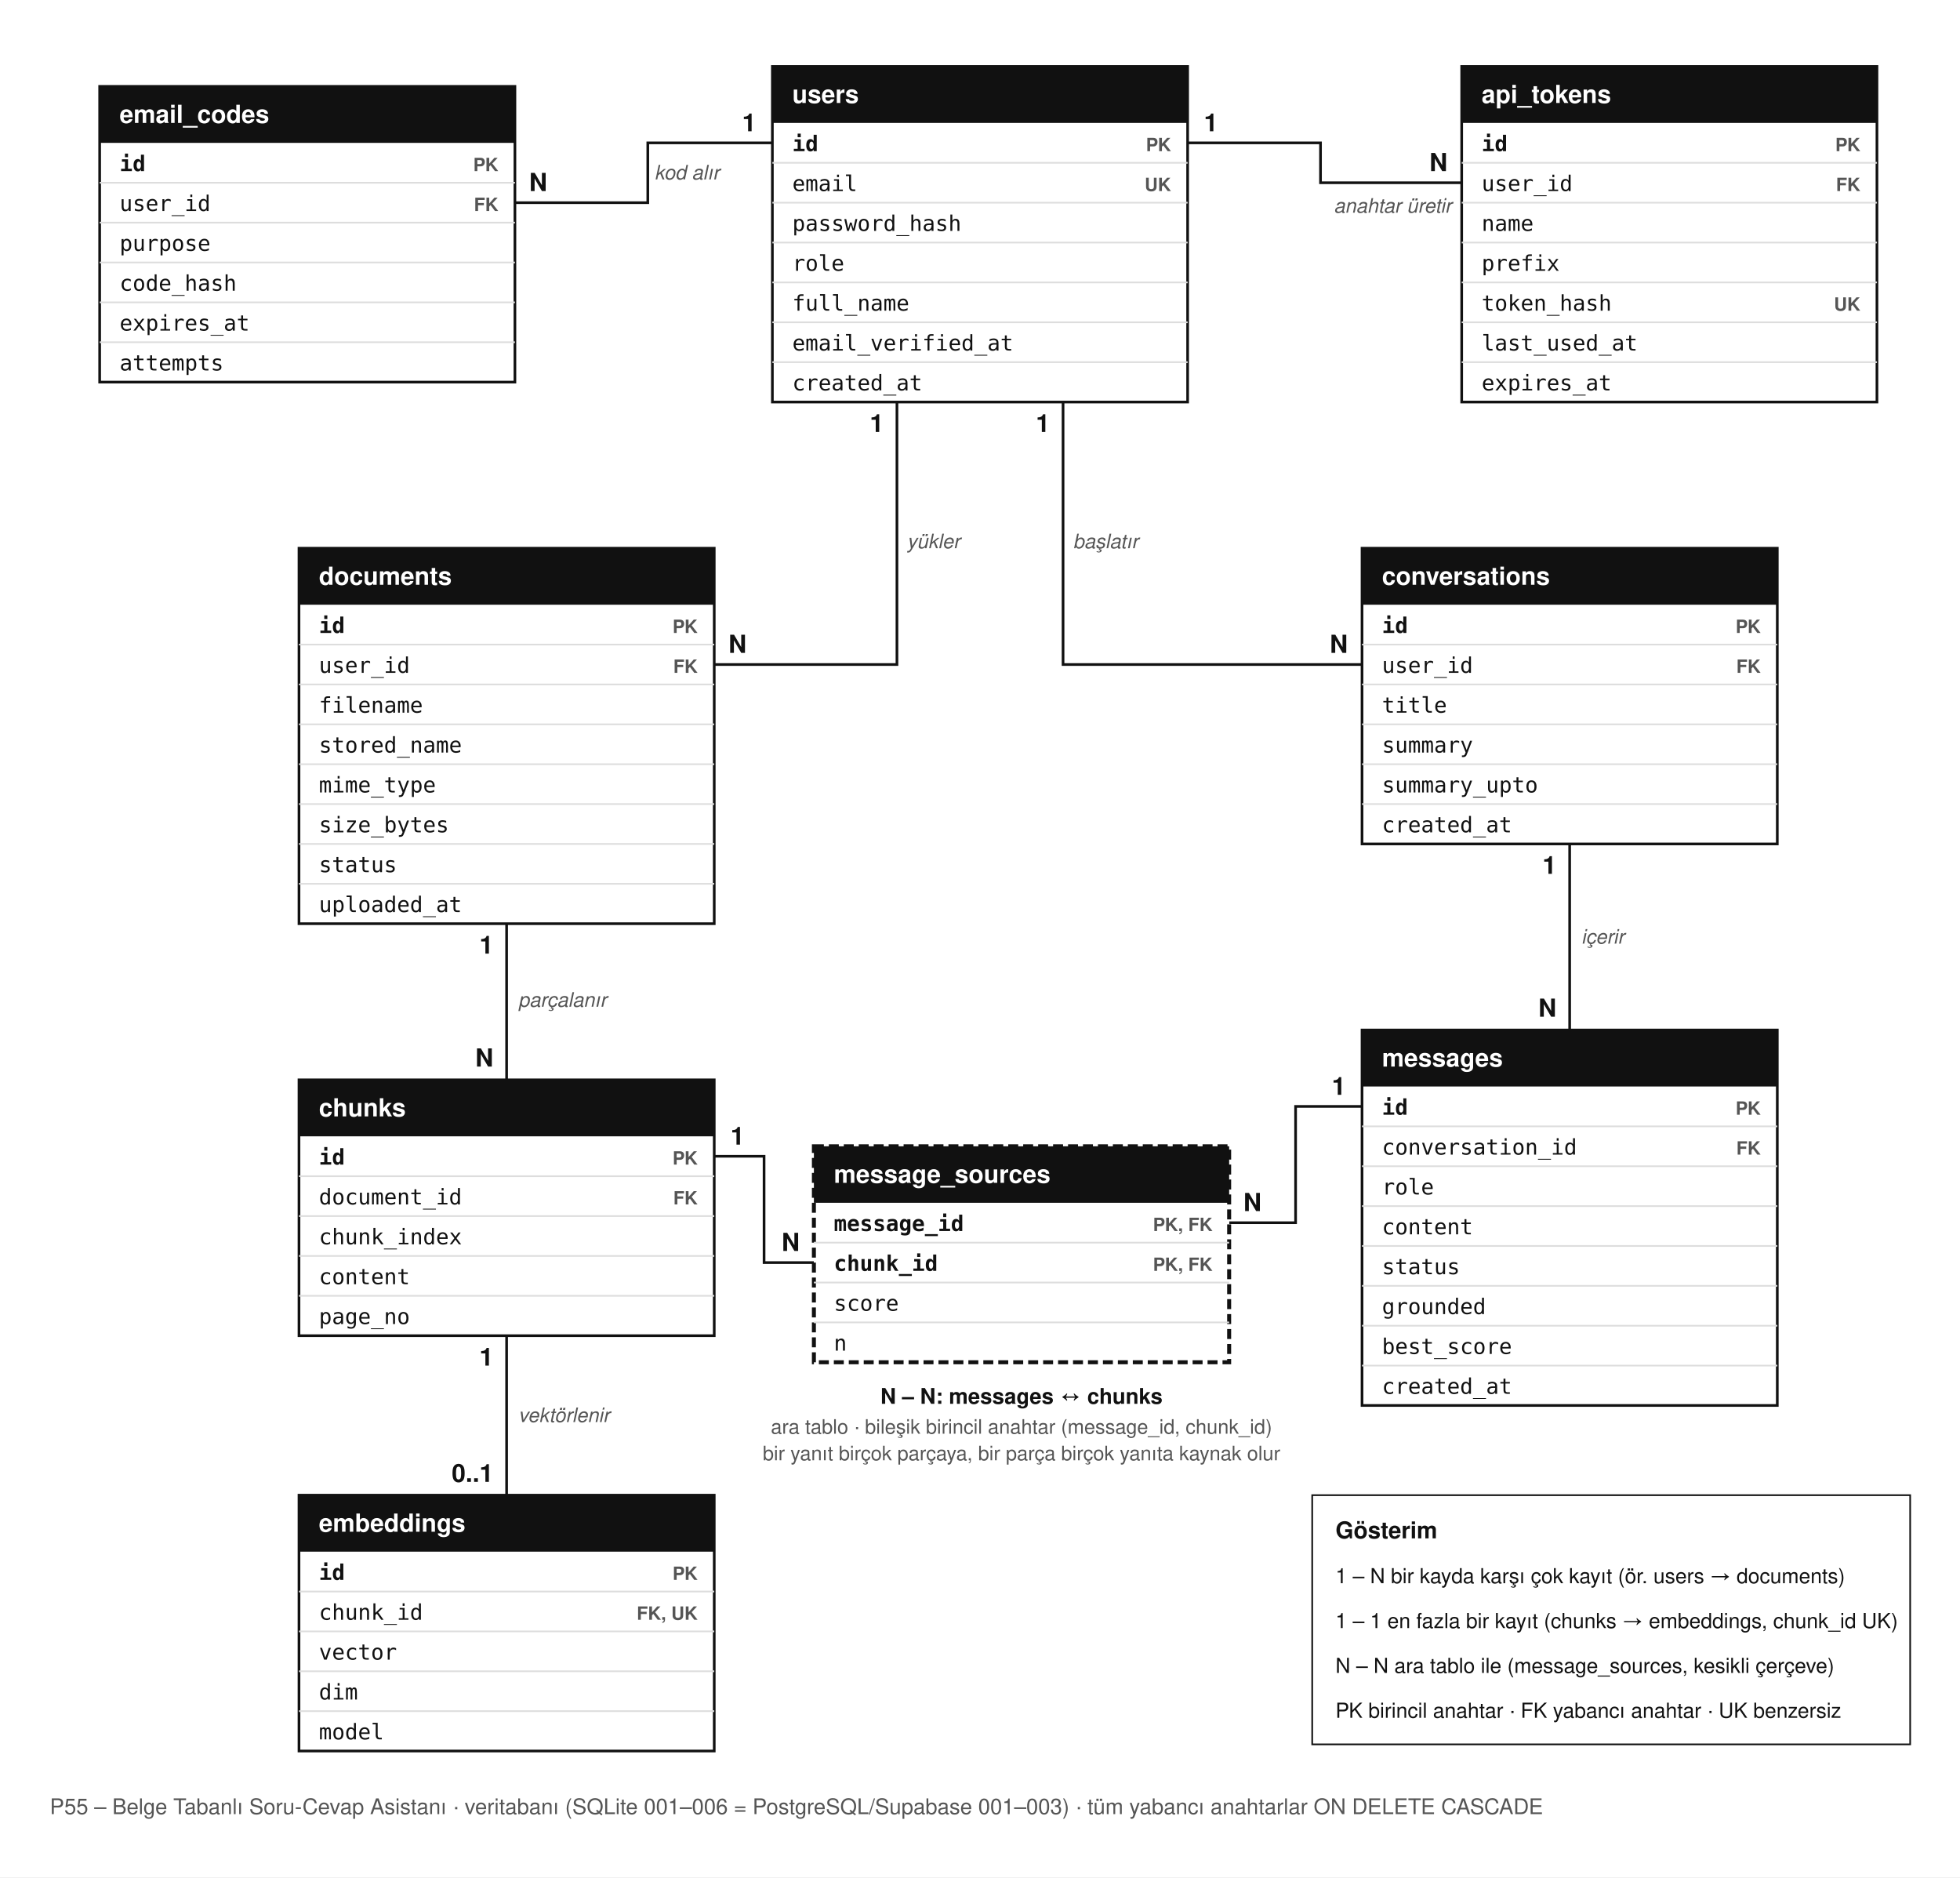
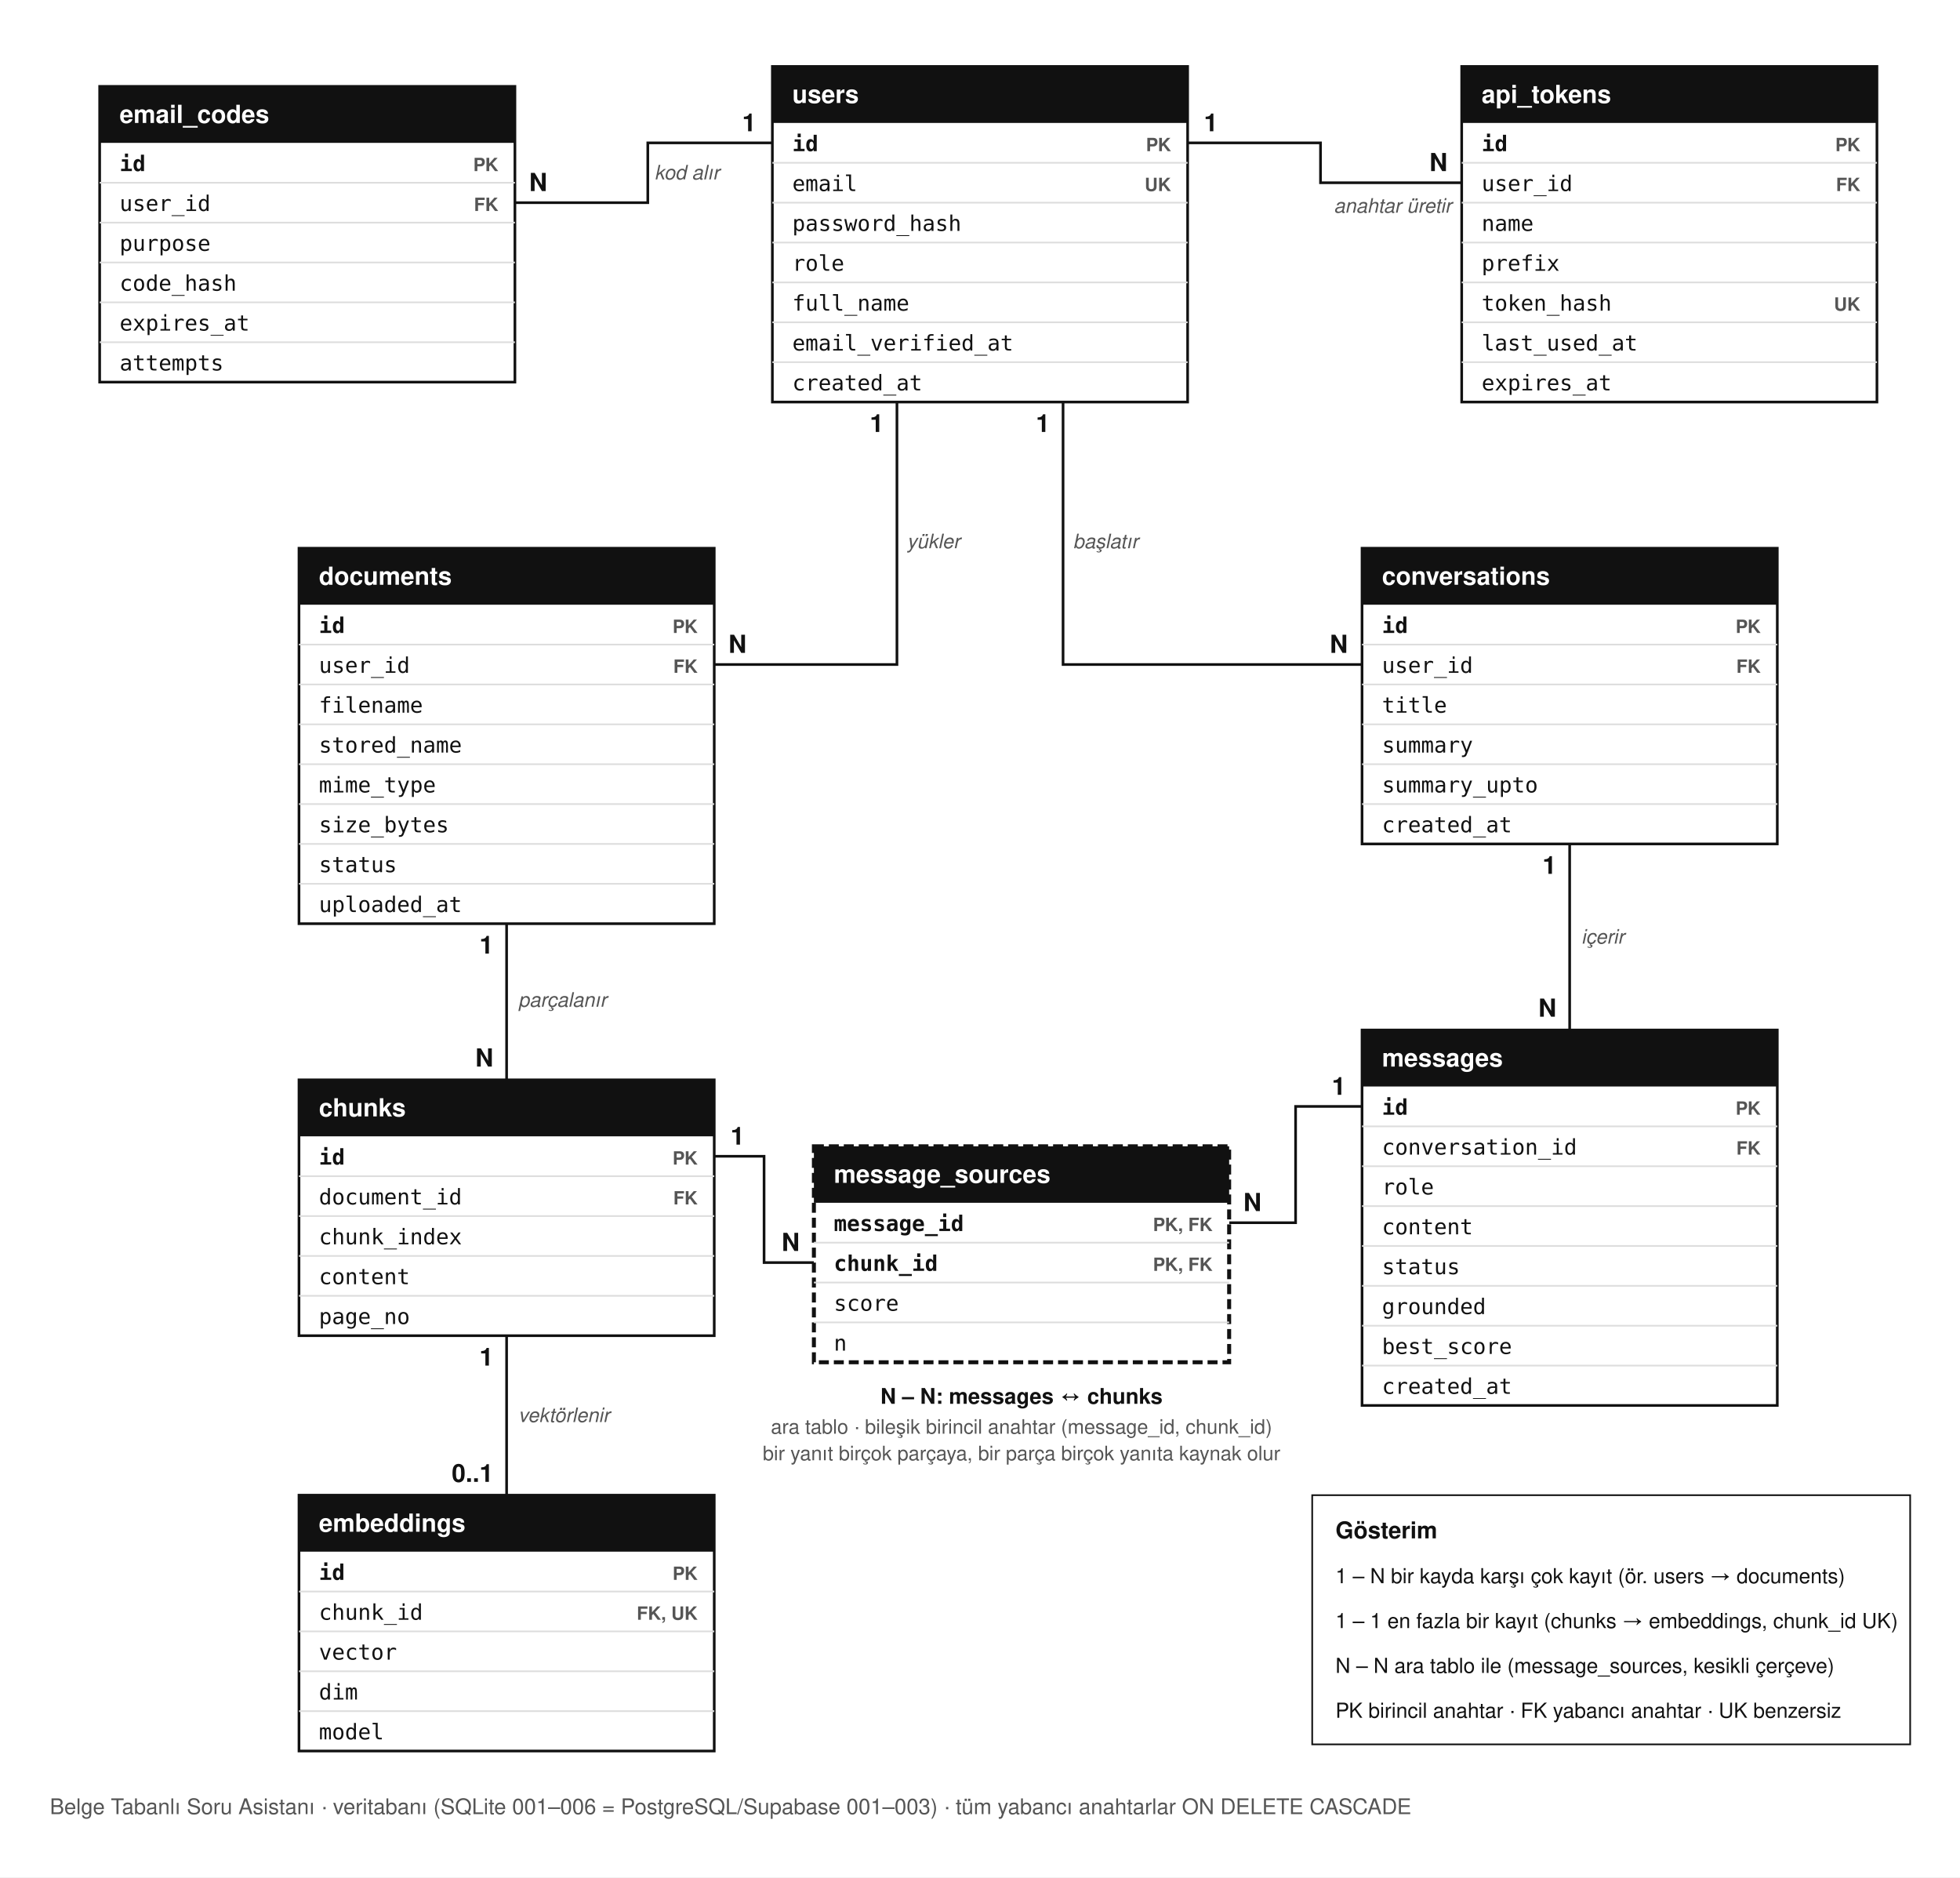
<svg xmlns="http://www.w3.org/2000/svg" viewBox="0 0 1180 1130" width="1180" height="1130" font-family="Segoe UI, Helvetica, Arial, sans-serif">
  <rect width="1180" height="1130" fill="#ffffff" />
-   <text x="30" y="1092" font-size="13" fill="#555">P55 – Belge Tabanlı Soru-Cevap Asistanı · veritabanı (SQLite 001–006 = PostgreSQL/Supabase 001–003) · tüm yabancı anahtarlar ON DELETE CASCADE</text>
+   <text x="30" y="1092" font-size="13" fill="#555">Belge Tabanlı Soru Asistanı · veritabanı (SQLite 001–006 = PostgreSQL/Supabase 001–003) · tüm yabancı anahtarlar ON DELETE CASCADE</text>
  <polyline points="465,86 390,86 390,122 310,122" fill="none" stroke="#111" stroke-width="1.6" />
  <text x="451" y="79" font-size="15" font-weight="700" fill="#111" text-anchor="middle">1</text>
  <text x="324" y="115" font-size="15" font-weight="700" fill="#111" text-anchor="middle">N</text>
  <text x="394" y="108" font-size="12" font-style="italic" fill="#555" text-anchor="start">kod alır</text>
  <polyline points="715,86 795,86 795,110 880,110" fill="none" stroke="#111" stroke-width="1.6" />
  <text x="729" y="79" font-size="15" font-weight="700" fill="#111" text-anchor="middle">1</text>
  <text x="866" y="103" font-size="15" font-weight="700" fill="#111" text-anchor="middle">N</text>
  <text x="803" y="128" font-size="12" font-style="italic" fill="#555" text-anchor="start">anahtar üretir</text>
  <polyline points="540,242 540,400 430,400" fill="none" stroke="#111" stroke-width="1.6" />
  <text x="532" y="260" font-size="15" font-weight="700" fill="#111" text-anchor="end">1</text>
  <text x="444" y="393" font-size="15" font-weight="700" fill="#111" text-anchor="middle">N</text>
  <text x="546" y="330" font-size="12" font-style="italic" fill="#555" text-anchor="start">yükler</text>
  <polyline points="640,242 640,400 820,400" fill="none" stroke="#111" stroke-width="1.6" />
  <text x="632" y="260" font-size="15" font-weight="700" fill="#111" text-anchor="end">1</text>
  <text x="806" y="393" font-size="15" font-weight="700" fill="#111" text-anchor="middle">N</text>
  <text x="646" y="330" font-size="12" font-style="italic" fill="#555" text-anchor="start">başlatır</text>
  <polyline points="305,556 305,650" fill="none" stroke="#111" stroke-width="1.6" />
  <text x="297" y="574" font-size="15" font-weight="700" fill="#111" text-anchor="end">1</text>
  <text x="297" y="642" font-size="15" font-weight="700" fill="#111" text-anchor="end">N</text>
  <text x="312" y="606" font-size="12" font-style="italic" fill="#555" text-anchor="start">parçalanır</text>
  <polyline points="305,804 305,900" fill="none" stroke="#111" stroke-width="1.6" />
  <text x="297" y="822" font-size="15" font-weight="700" fill="#111" text-anchor="end">1</text>
  <text x="297" y="892" font-size="15" font-weight="700" fill="#111" text-anchor="end">0..1</text>
  <text x="312" y="856" font-size="12" font-style="italic" fill="#555" text-anchor="start">vektörlenir</text>
  <polyline points="945,508 945,620" fill="none" stroke="#111" stroke-width="1.6" />
  <text x="937" y="526" font-size="15" font-weight="700" fill="#111" text-anchor="end">1</text>
  <text x="937" y="612" font-size="15" font-weight="700" fill="#111" text-anchor="end">N</text>
  <text x="952" y="568" font-size="12" font-style="italic" fill="#555" text-anchor="start">içerir</text>
  <polyline points="820,666 780,666 780,736 740,736" fill="none" stroke="#111" stroke-width="1.6" />
  <text x="806" y="659" font-size="15" font-weight="700" fill="#111" text-anchor="middle">1</text>
  <text x="754" y="729" font-size="15" font-weight="700" fill="#111" text-anchor="middle">N</text>
  <polyline points="430,696 460,696 460,760 490,760" fill="none" stroke="#111" stroke-width="1.6" />
  <text x="444" y="689" font-size="15" font-weight="700" fill="#111" text-anchor="middle">1</text>
  <text x="476" y="753" font-size="15" font-weight="700" fill="#111" text-anchor="middle">N</text>
  <rect x="465" y="40" width="250" height="202" fill="#fff" stroke="#111" stroke-width="1.6" />
  <rect x="465" y="40" width="250" height="34" fill="#111" />
  <text x="477" y="62" font-size="15" font-weight="700" fill="#fff">users</text>
  <text x="477" y="91" font-size="13" font-weight="700" fill="#111" font-family="Consolas, Menlo, monospace">id</text>
  <text x="705" y="91" font-size="11" font-weight="700" fill="#555" text-anchor="end">PK</text>
  <line x1="465" y1="98" x2="715" y2="98" stroke="#ddd" />
  <text x="477" y="115" font-size="13" font-weight="400" fill="#111" font-family="Consolas, Menlo, monospace">email</text>
  <text x="705" y="115" font-size="11" font-weight="700" fill="#555" text-anchor="end">UK</text>
  <line x1="465" y1="122" x2="715" y2="122" stroke="#ddd" />
  <text x="477" y="139" font-size="13" font-weight="400" fill="#111" font-family="Consolas, Menlo, monospace">password_hash</text>
  <line x1="465" y1="146" x2="715" y2="146" stroke="#ddd" />
  <text x="477" y="163" font-size="13" font-weight="400" fill="#111" font-family="Consolas, Menlo, monospace">role</text>
  <line x1="465" y1="170" x2="715" y2="170" stroke="#ddd" />
  <text x="477" y="187" font-size="13" font-weight="400" fill="#111" font-family="Consolas, Menlo, monospace">full_name</text>
  <line x1="465" y1="194" x2="715" y2="194" stroke="#ddd" />
  <text x="477" y="211" font-size="13" font-weight="400" fill="#111" font-family="Consolas, Menlo, monospace">email_verified_at</text>
  <line x1="465" y1="218" x2="715" y2="218" stroke="#ddd" />
  <text x="477" y="235" font-size="13" font-weight="400" fill="#111" font-family="Consolas, Menlo, monospace">created_at</text>
  <rect x="60" y="52" width="250" height="178" fill="#fff" stroke="#111" stroke-width="1.6" />
  <rect x="60" y="52" width="250" height="34" fill="#111" />
  <text x="72" y="74" font-size="15" font-weight="700" fill="#fff">email_codes</text>
  <text x="72" y="103" font-size="13" font-weight="700" fill="#111" font-family="Consolas, Menlo, monospace">id</text>
  <text x="300" y="103" font-size="11" font-weight="700" fill="#555" text-anchor="end">PK</text>
  <line x1="60" y1="110" x2="310" y2="110" stroke="#ddd" />
  <text x="72" y="127" font-size="13" font-weight="400" fill="#111" font-family="Consolas, Menlo, monospace">user_id</text>
  <text x="300" y="127" font-size="11" font-weight="700" fill="#555" text-anchor="end">FK</text>
  <line x1="60" y1="134" x2="310" y2="134" stroke="#ddd" />
  <text x="72" y="151" font-size="13" font-weight="400" fill="#111" font-family="Consolas, Menlo, monospace">purpose</text>
  <line x1="60" y1="158" x2="310" y2="158" stroke="#ddd" />
  <text x="72" y="175" font-size="13" font-weight="400" fill="#111" font-family="Consolas, Menlo, monospace">code_hash</text>
  <line x1="60" y1="182" x2="310" y2="182" stroke="#ddd" />
  <text x="72" y="199" font-size="13" font-weight="400" fill="#111" font-family="Consolas, Menlo, monospace">expires_at</text>
  <line x1="60" y1="206" x2="310" y2="206" stroke="#ddd" />
  <text x="72" y="223" font-size="13" font-weight="400" fill="#111" font-family="Consolas, Menlo, monospace">attempts</text>
  <rect x="880" y="40" width="250" height="202" fill="#fff" stroke="#111" stroke-width="1.6" />
  <rect x="880" y="40" width="250" height="34" fill="#111" />
  <text x="892" y="62" font-size="15" font-weight="700" fill="#fff">api_tokens</text>
  <text x="892" y="91" font-size="13" font-weight="700" fill="#111" font-family="Consolas, Menlo, monospace">id</text>
  <text x="1120" y="91" font-size="11" font-weight="700" fill="#555" text-anchor="end">PK</text>
  <line x1="880" y1="98" x2="1130" y2="98" stroke="#ddd" />
  <text x="892" y="115" font-size="13" font-weight="400" fill="#111" font-family="Consolas, Menlo, monospace">user_id</text>
  <text x="1120" y="115" font-size="11" font-weight="700" fill="#555" text-anchor="end">FK</text>
  <line x1="880" y1="122" x2="1130" y2="122" stroke="#ddd" />
  <text x="892" y="139" font-size="13" font-weight="400" fill="#111" font-family="Consolas, Menlo, monospace">name</text>
  <line x1="880" y1="146" x2="1130" y2="146" stroke="#ddd" />
  <text x="892" y="163" font-size="13" font-weight="400" fill="#111" font-family="Consolas, Menlo, monospace">prefix</text>
  <line x1="880" y1="170" x2="1130" y2="170" stroke="#ddd" />
  <text x="892" y="187" font-size="13" font-weight="400" fill="#111" font-family="Consolas, Menlo, monospace">token_hash</text>
  <text x="1120" y="187" font-size="11" font-weight="700" fill="#555" text-anchor="end">UK</text>
  <line x1="880" y1="194" x2="1130" y2="194" stroke="#ddd" />
  <text x="892" y="211" font-size="13" font-weight="400" fill="#111" font-family="Consolas, Menlo, monospace">last_used_at</text>
  <line x1="880" y1="218" x2="1130" y2="218" stroke="#ddd" />
  <text x="892" y="235" font-size="13" font-weight="400" fill="#111" font-family="Consolas, Menlo, monospace">expires_at</text>
  <rect x="180" y="330" width="250" height="226" fill="#fff" stroke="#111" stroke-width="1.6" />
  <rect x="180" y="330" width="250" height="34" fill="#111" />
  <text x="192" y="352" font-size="15" font-weight="700" fill="#fff">documents</text>
  <text x="192" y="381" font-size="13" font-weight="700" fill="#111" font-family="Consolas, Menlo, monospace">id</text>
  <text x="420" y="381" font-size="11" font-weight="700" fill="#555" text-anchor="end">PK</text>
  <line x1="180" y1="388" x2="430" y2="388" stroke="#ddd" />
  <text x="192" y="405" font-size="13" font-weight="400" fill="#111" font-family="Consolas, Menlo, monospace">user_id</text>
  <text x="420" y="405" font-size="11" font-weight="700" fill="#555" text-anchor="end">FK</text>
  <line x1="180" y1="412" x2="430" y2="412" stroke="#ddd" />
  <text x="192" y="429" font-size="13" font-weight="400" fill="#111" font-family="Consolas, Menlo, monospace">filename</text>
  <line x1="180" y1="436" x2="430" y2="436" stroke="#ddd" />
  <text x="192" y="453" font-size="13" font-weight="400" fill="#111" font-family="Consolas, Menlo, monospace">stored_name</text>
  <line x1="180" y1="460" x2="430" y2="460" stroke="#ddd" />
  <text x="192" y="477" font-size="13" font-weight="400" fill="#111" font-family="Consolas, Menlo, monospace">mime_type</text>
  <line x1="180" y1="484" x2="430" y2="484" stroke="#ddd" />
  <text x="192" y="501" font-size="13" font-weight="400" fill="#111" font-family="Consolas, Menlo, monospace">size_bytes</text>
  <line x1="180" y1="508" x2="430" y2="508" stroke="#ddd" />
  <text x="192" y="525" font-size="13" font-weight="400" fill="#111" font-family="Consolas, Menlo, monospace">status</text>
  <line x1="180" y1="532" x2="430" y2="532" stroke="#ddd" />
  <text x="192" y="549" font-size="13" font-weight="400" fill="#111" font-family="Consolas, Menlo, monospace">uploaded_at</text>
  <rect x="820" y="330" width="250" height="178" fill="#fff" stroke="#111" stroke-width="1.6" />
  <rect x="820" y="330" width="250" height="34" fill="#111" />
  <text x="832" y="352" font-size="15" font-weight="700" fill="#fff">conversations</text>
  <text x="832" y="381" font-size="13" font-weight="700" fill="#111" font-family="Consolas, Menlo, monospace">id</text>
  <text x="1060" y="381" font-size="11" font-weight="700" fill="#555" text-anchor="end">PK</text>
  <line x1="820" y1="388" x2="1070" y2="388" stroke="#ddd" />
  <text x="832" y="405" font-size="13" font-weight="400" fill="#111" font-family="Consolas, Menlo, monospace">user_id</text>
  <text x="1060" y="405" font-size="11" font-weight="700" fill="#555" text-anchor="end">FK</text>
  <line x1="820" y1="412" x2="1070" y2="412" stroke="#ddd" />
  <text x="832" y="429" font-size="13" font-weight="400" fill="#111" font-family="Consolas, Menlo, monospace">title</text>
  <line x1="820" y1="436" x2="1070" y2="436" stroke="#ddd" />
  <text x="832" y="453" font-size="13" font-weight="400" fill="#111" font-family="Consolas, Menlo, monospace">summary</text>
  <line x1="820" y1="460" x2="1070" y2="460" stroke="#ddd" />
  <text x="832" y="477" font-size="13" font-weight="400" fill="#111" font-family="Consolas, Menlo, monospace">summary_upto</text>
  <line x1="820" y1="484" x2="1070" y2="484" stroke="#ddd" />
  <text x="832" y="501" font-size="13" font-weight="400" fill="#111" font-family="Consolas, Menlo, monospace">created_at</text>
  <rect x="180" y="650" width="250" height="154" fill="#fff" stroke="#111" stroke-width="1.6" />
  <rect x="180" y="650" width="250" height="34" fill="#111" />
  <text x="192" y="672" font-size="15" font-weight="700" fill="#fff">chunks</text>
  <text x="192" y="701" font-size="13" font-weight="700" fill="#111" font-family="Consolas, Menlo, monospace">id</text>
  <text x="420" y="701" font-size="11" font-weight="700" fill="#555" text-anchor="end">PK</text>
  <line x1="180" y1="708" x2="430" y2="708" stroke="#ddd" />
  <text x="192" y="725" font-size="13" font-weight="400" fill="#111" font-family="Consolas, Menlo, monospace">document_id</text>
  <text x="420" y="725" font-size="11" font-weight="700" fill="#555" text-anchor="end">FK</text>
  <line x1="180" y1="732" x2="430" y2="732" stroke="#ddd" />
  <text x="192" y="749" font-size="13" font-weight="400" fill="#111" font-family="Consolas, Menlo, monospace">chunk_index</text>
  <line x1="180" y1="756" x2="430" y2="756" stroke="#ddd" />
  <text x="192" y="773" font-size="13" font-weight="400" fill="#111" font-family="Consolas, Menlo, monospace">content</text>
  <line x1="180" y1="780" x2="430" y2="780" stroke="#ddd" />
  <text x="192" y="797" font-size="13" font-weight="400" fill="#111" font-family="Consolas, Menlo, monospace">page_no</text>
  <rect x="820" y="620" width="250" height="226" fill="#fff" stroke="#111" stroke-width="1.6" />
  <rect x="820" y="620" width="250" height="34" fill="#111" />
  <text x="832" y="642" font-size="15" font-weight="700" fill="#fff">messages</text>
  <text x="832" y="671" font-size="13" font-weight="700" fill="#111" font-family="Consolas, Menlo, monospace">id</text>
  <text x="1060" y="671" font-size="11" font-weight="700" fill="#555" text-anchor="end">PK</text>
  <line x1="820" y1="678" x2="1070" y2="678" stroke="#ddd" />
  <text x="832" y="695" font-size="13" font-weight="400" fill="#111" font-family="Consolas, Menlo, monospace">conversation_id</text>
  <text x="1060" y="695" font-size="11" font-weight="700" fill="#555" text-anchor="end">FK</text>
  <line x1="820" y1="702" x2="1070" y2="702" stroke="#ddd" />
  <text x="832" y="719" font-size="13" font-weight="400" fill="#111" font-family="Consolas, Menlo, monospace">role</text>
  <line x1="820" y1="726" x2="1070" y2="726" stroke="#ddd" />
  <text x="832" y="743" font-size="13" font-weight="400" fill="#111" font-family="Consolas, Menlo, monospace">content</text>
  <line x1="820" y1="750" x2="1070" y2="750" stroke="#ddd" />
  <text x="832" y="767" font-size="13" font-weight="400" fill="#111" font-family="Consolas, Menlo, monospace">status</text>
  <line x1="820" y1="774" x2="1070" y2="774" stroke="#ddd" />
  <text x="832" y="791" font-size="13" font-weight="400" fill="#111" font-family="Consolas, Menlo, monospace">grounded</text>
  <line x1="820" y1="798" x2="1070" y2="798" stroke="#ddd" />
  <text x="832" y="815" font-size="13" font-weight="400" fill="#111" font-family="Consolas, Menlo, monospace">best_score</text>
  <line x1="820" y1="822" x2="1070" y2="822" stroke="#ddd" />
  <text x="832" y="839" font-size="13" font-weight="400" fill="#111" font-family="Consolas, Menlo, monospace">created_at</text>
  <rect x="490" y="690" width="250" height="130" fill="#fff" stroke="#111" stroke-width="2.4" stroke-dasharray="6 3" />
  <rect x="490" y="690" width="250" height="34" fill="#111" />
  <text x="502" y="712" font-size="15" font-weight="700" fill="#fff">message_sources</text>
  <text x="502" y="741" font-size="13" font-weight="700" fill="#111" font-family="Consolas, Menlo, monospace">message_id</text>
  <text x="730" y="741" font-size="11" font-weight="700" fill="#555" text-anchor="end">PK, FK</text>
  <line x1="490" y1="748" x2="740" y2="748" stroke="#ddd" />
  <text x="502" y="765" font-size="13" font-weight="700" fill="#111" font-family="Consolas, Menlo, monospace">chunk_id</text>
  <text x="730" y="765" font-size="11" font-weight="700" fill="#555" text-anchor="end">PK, FK</text>
  <line x1="490" y1="772" x2="740" y2="772" stroke="#ddd" />
  <text x="502" y="789" font-size="13" font-weight="400" fill="#111" font-family="Consolas, Menlo, monospace">score</text>
  <line x1="490" y1="796" x2="740" y2="796" stroke="#ddd" />
  <text x="502" y="813" font-size="13" font-weight="400" fill="#111" font-family="Consolas, Menlo, monospace">n</text>
  <rect x="180" y="900" width="250" height="154" fill="#fff" stroke="#111" stroke-width="1.6" />
  <rect x="180" y="900" width="250" height="34" fill="#111" />
  <text x="192" y="922" font-size="15" font-weight="700" fill="#fff">embeddings</text>
  <text x="192" y="951" font-size="13" font-weight="700" fill="#111" font-family="Consolas, Menlo, monospace">id</text>
  <text x="420" y="951" font-size="11" font-weight="700" fill="#555" text-anchor="end">PK</text>
  <line x1="180" y1="958" x2="430" y2="958" stroke="#ddd" />
  <text x="192" y="975" font-size="13" font-weight="400" fill="#111" font-family="Consolas, Menlo, monospace">chunk_id</text>
  <text x="420" y="975" font-size="11" font-weight="700" fill="#555" text-anchor="end">FK, UK</text>
  <line x1="180" y1="982" x2="430" y2="982" stroke="#ddd" />
  <text x="192" y="999" font-size="13" font-weight="400" fill="#111" font-family="Consolas, Menlo, monospace">vector</text>
  <line x1="180" y1="1006" x2="430" y2="1006" stroke="#ddd" />
  <text x="192" y="1023" font-size="13" font-weight="400" fill="#111" font-family="Consolas, Menlo, monospace">dim</text>
  <line x1="180" y1="1030" x2="430" y2="1030" stroke="#ddd" />
  <text x="192" y="1047" font-size="13" font-weight="400" fill="#111" font-family="Consolas, Menlo, monospace">model</text>
  <text x="615" y="845" font-size="13" font-weight="700" fill="#111" text-anchor="middle">N – N: messages ↔ chunks</text>
  <text x="615" y="863" font-size="12" fill="#555" text-anchor="middle">ara tablo · bileşik birincil anahtar (message_id, chunk_id)</text>
  <text x="615" y="879" font-size="12" fill="#555" text-anchor="middle">bir yanıt birçok parçaya, bir parça birçok yanıta kaynak olur</text>
  <rect x="790" y="900" width="360" height="150" fill="#fff" stroke="#111" />
  <text x="804" y="926" font-size="14" font-weight="700" fill="#111">Gösterim</text>
  <text x="804" y="953" font-size="12.5" font-weight="400" fill="#111">1 – N   bir kayda karşı çok kayıt (ör. users → documents)</text>
  <text x="804" y="980" font-size="12.5" font-weight="400" fill="#111">1 – 1   en fazla bir kayıt (chunks → embeddings, chunk_id UK)</text>
  <text x="804" y="1007" font-size="12.5" font-weight="400" fill="#111">N – N   ara tablo ile (message_sources, kesikli çerçeve)</text>
  <text x="804" y="1034" font-size="12.5" font-weight="400" fill="#111">PK birincil anahtar · FK yabancı anahtar · UK benzersiz</text>
</svg>
